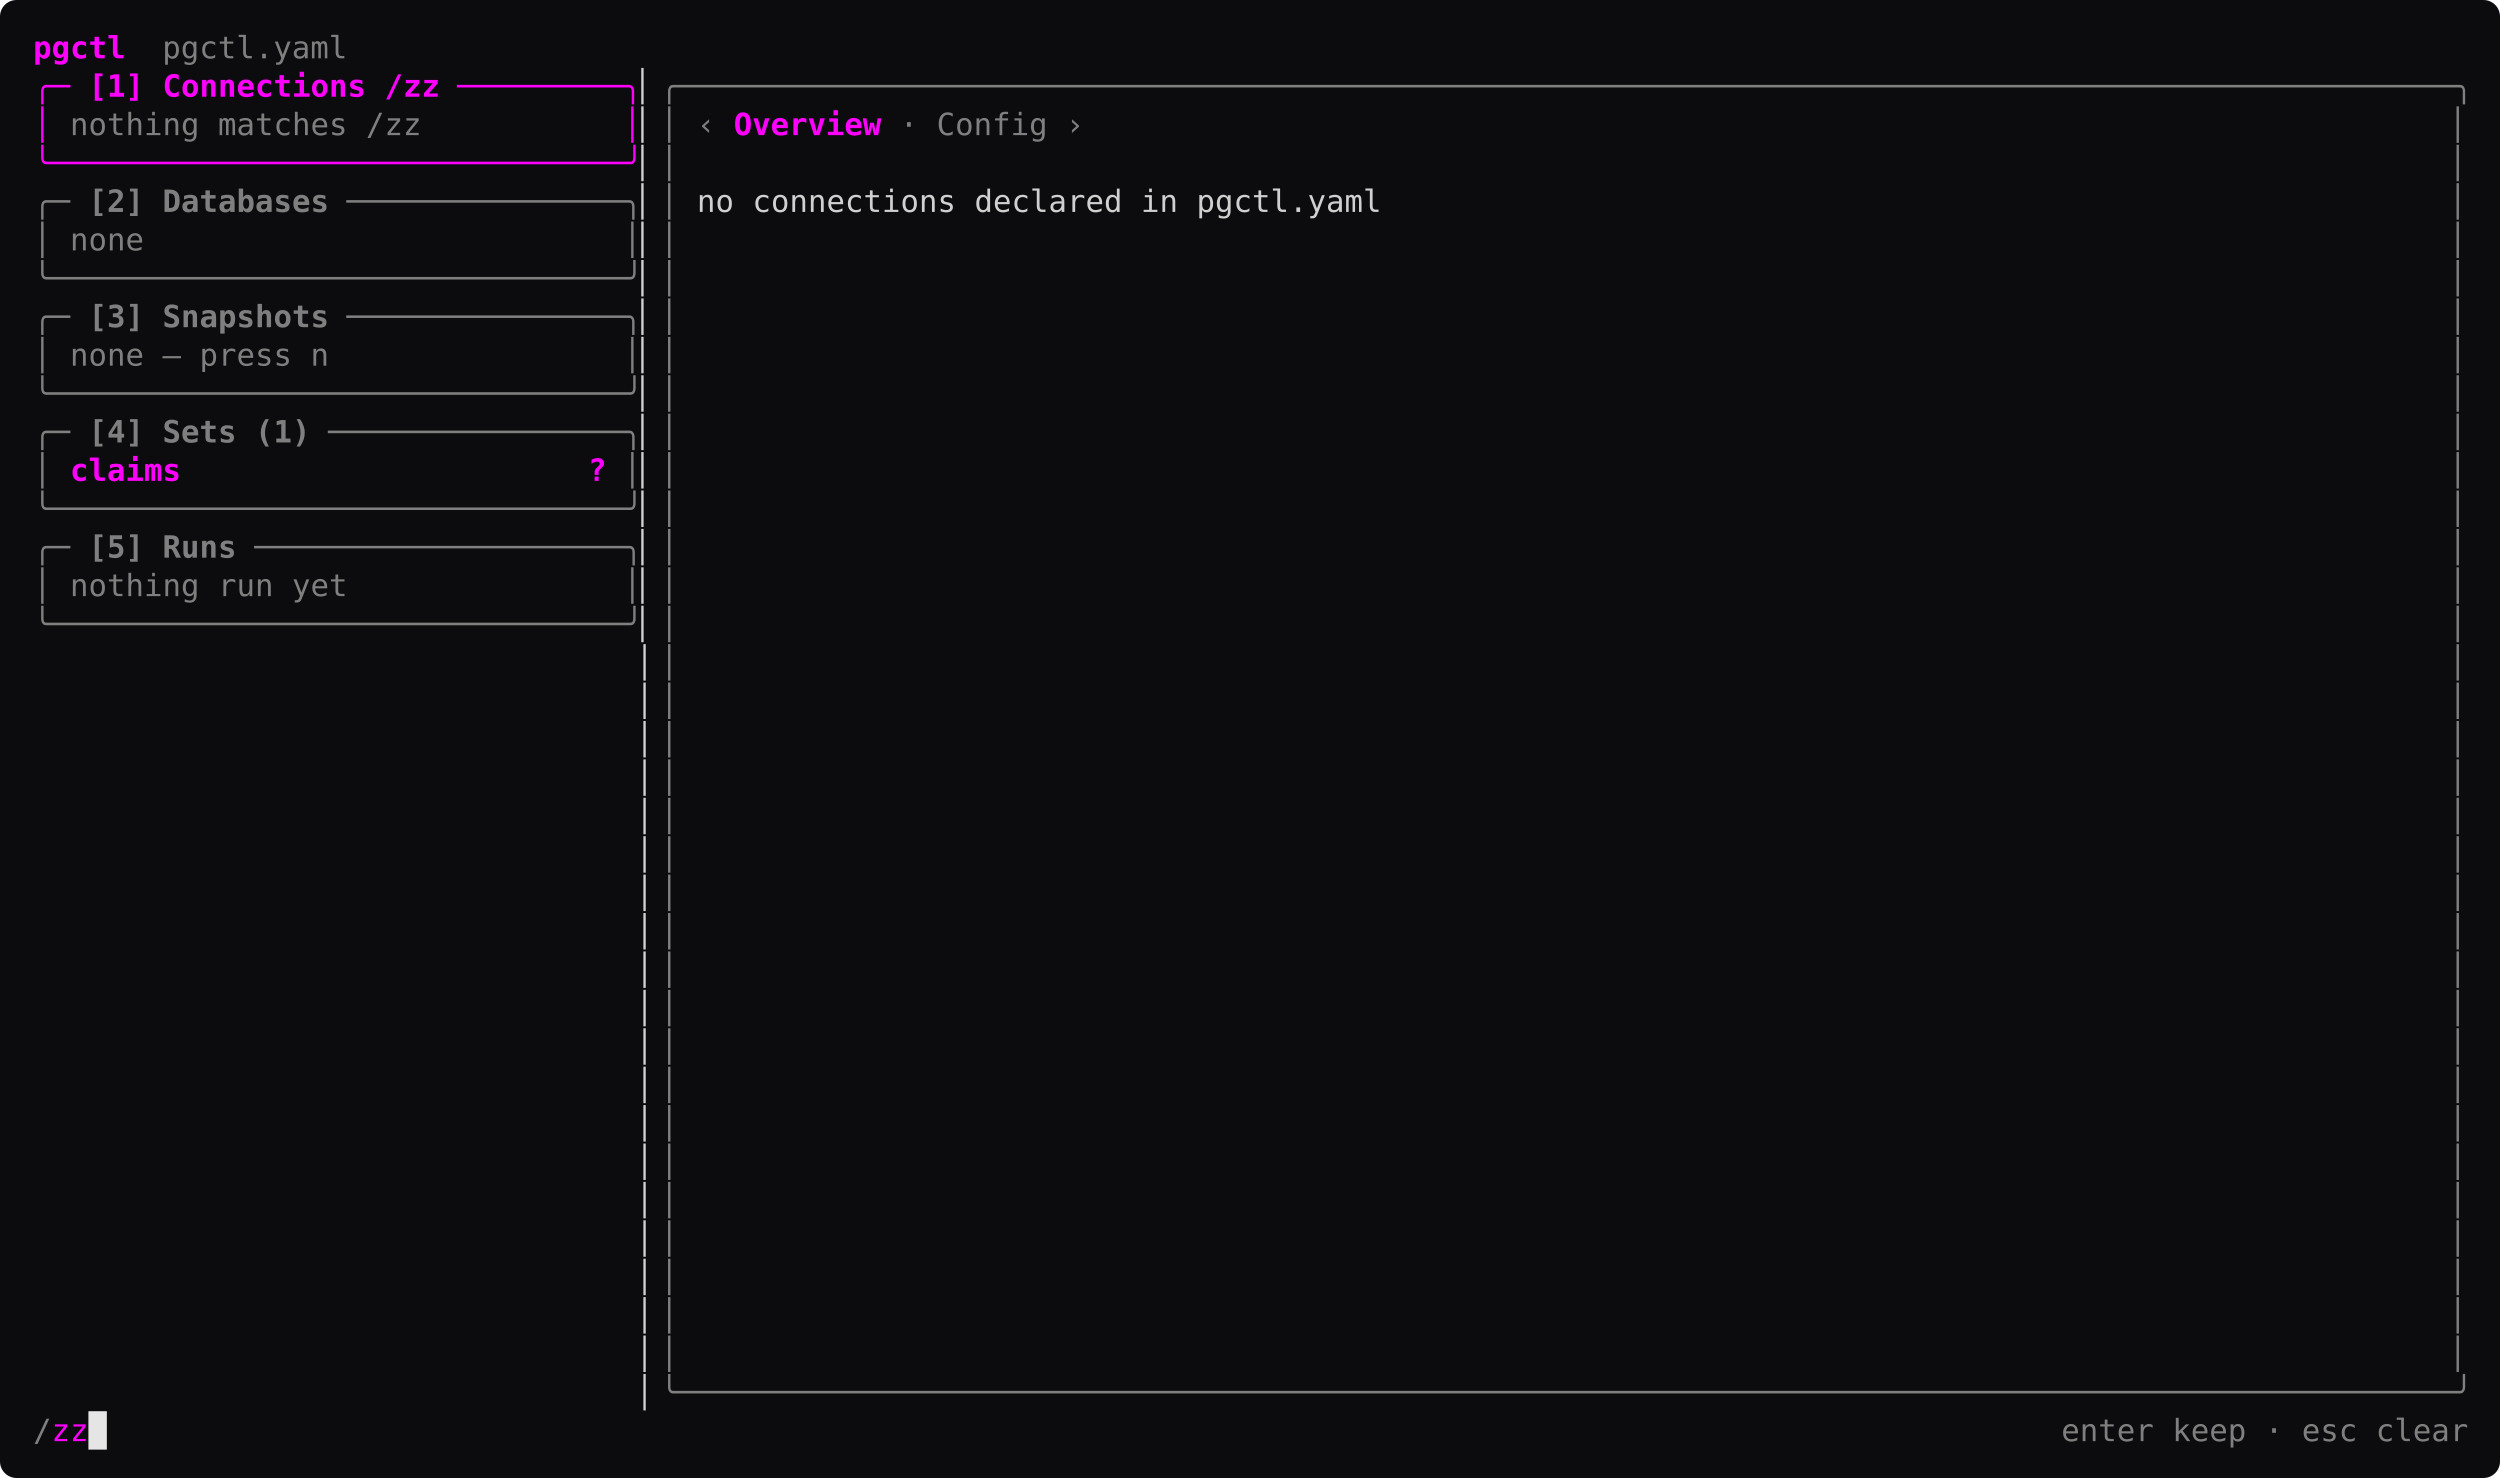
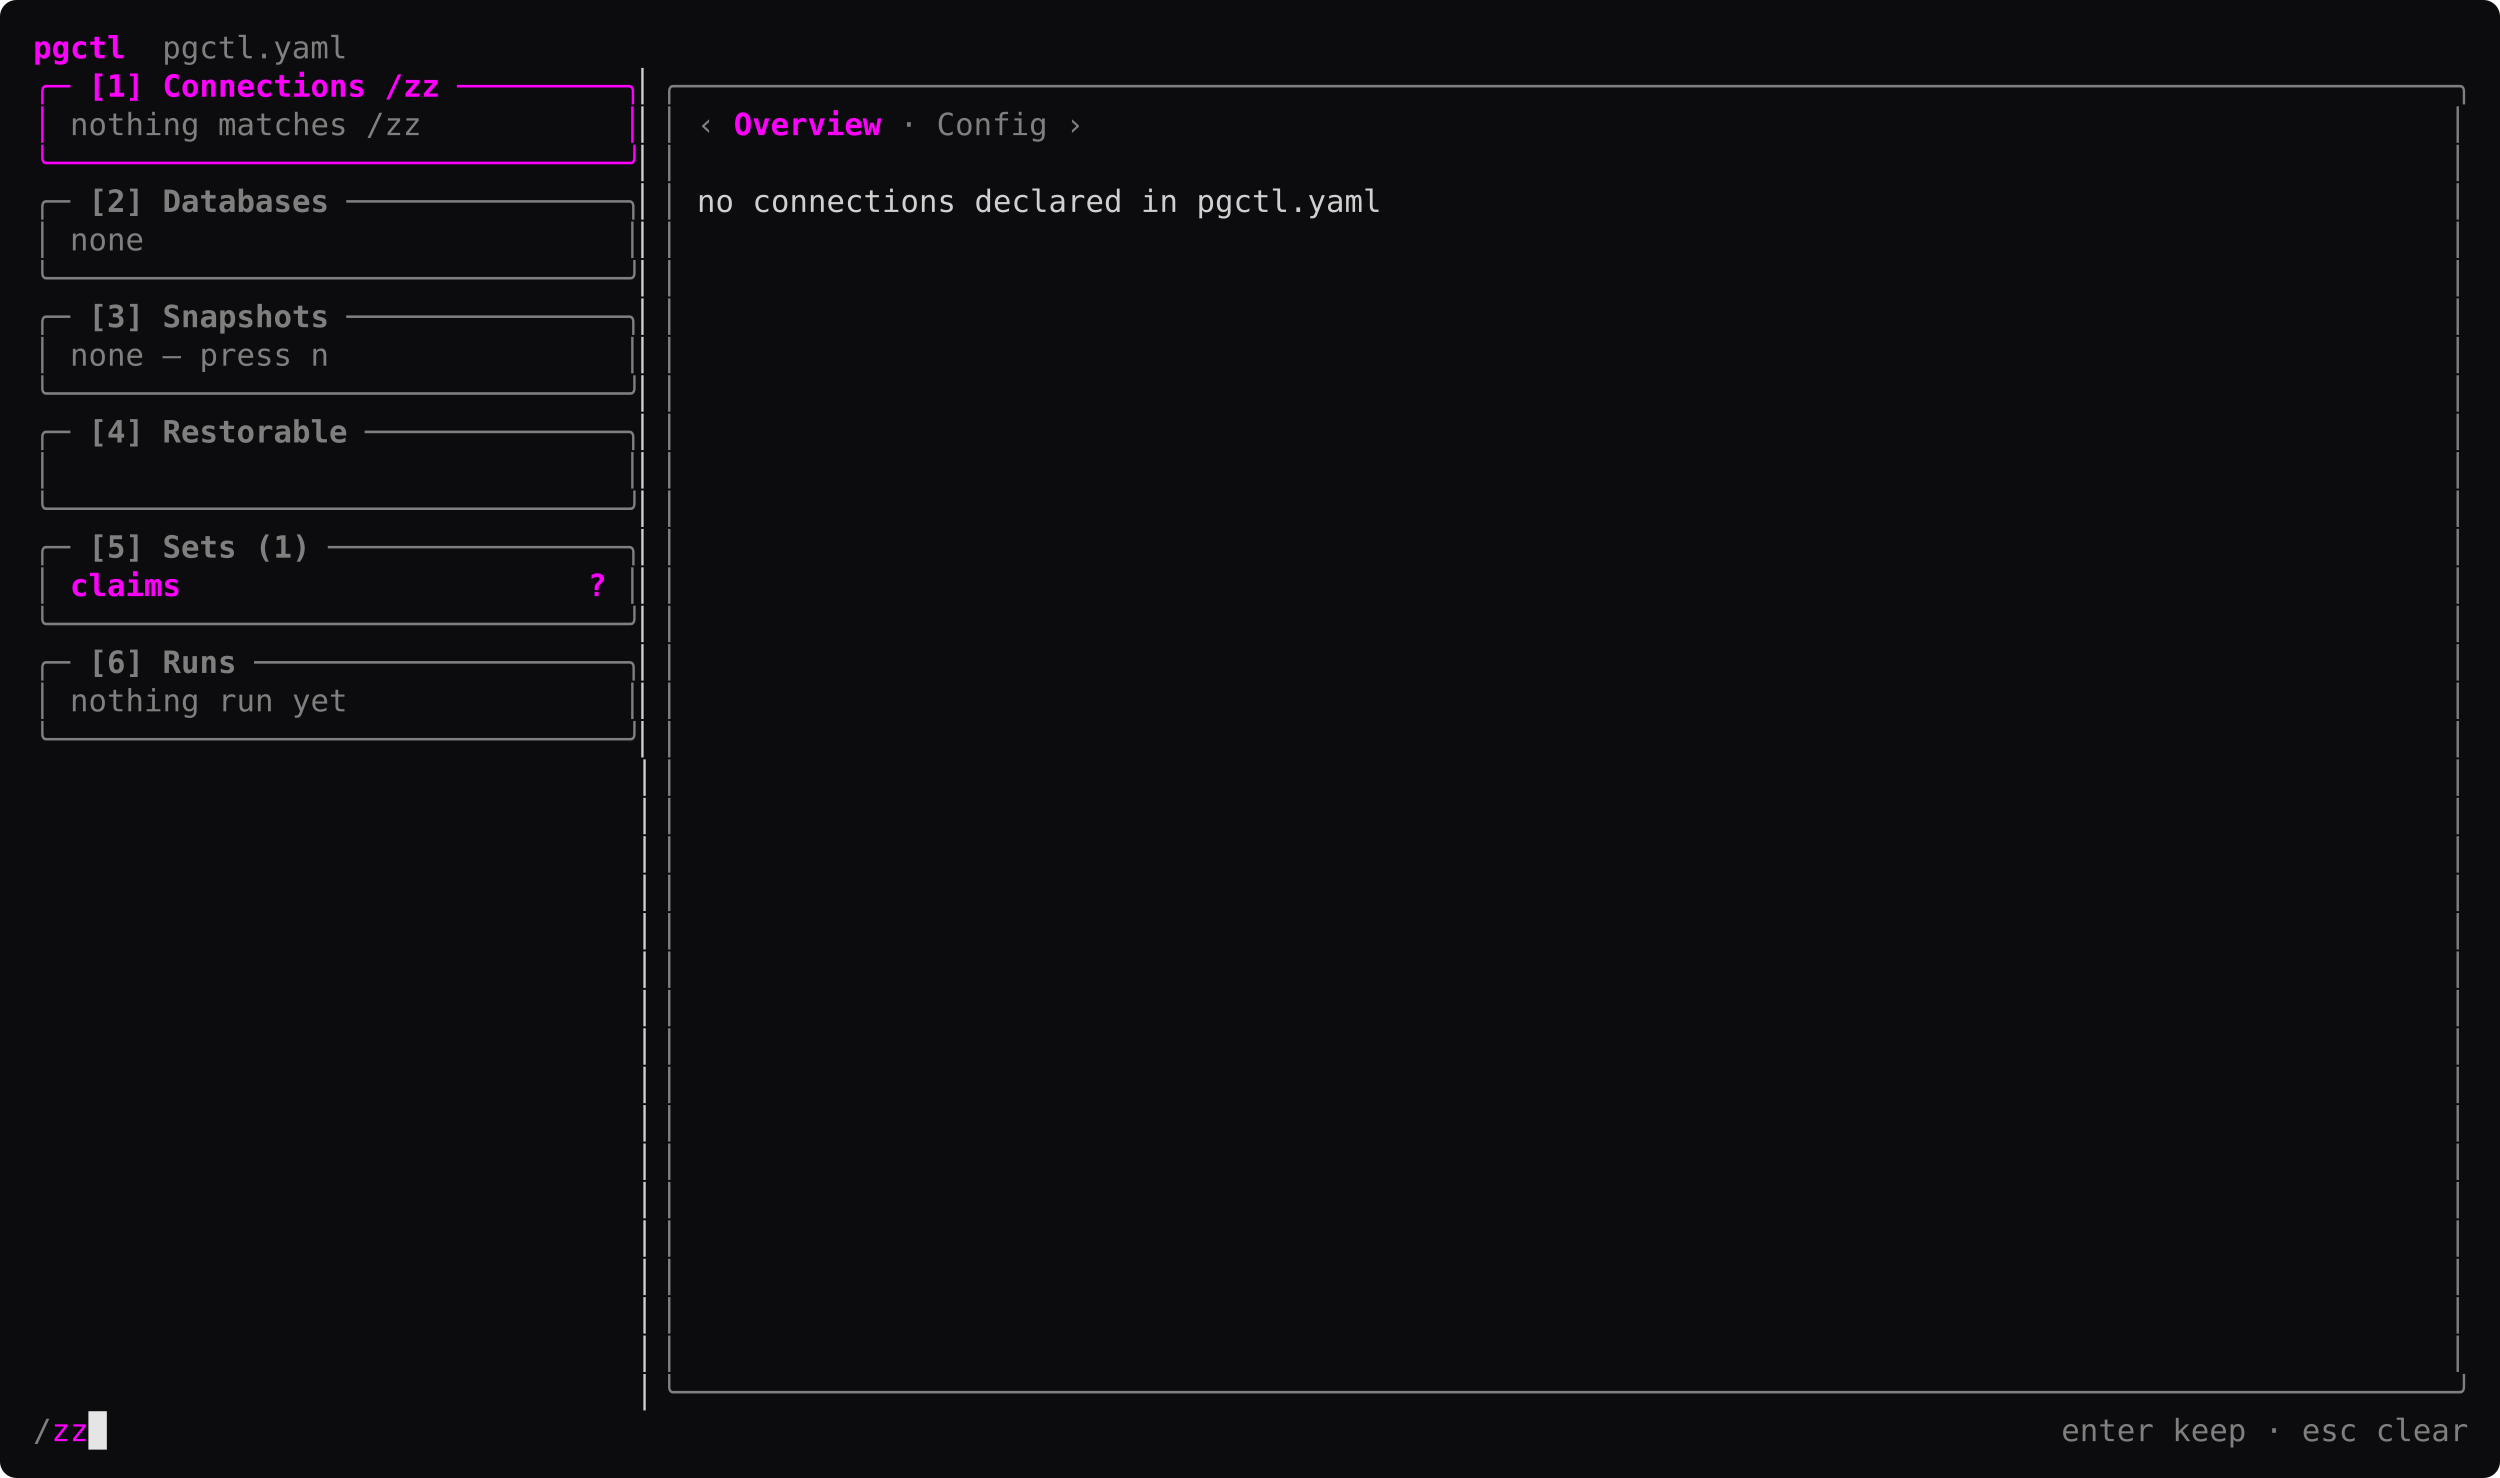
<svg xmlns="http://www.w3.org/2000/svg" width="1057.6" height="625.25" viewBox="0 0 1057.6 625.25" font-family="ui-monospace, 'SF Mono', SFMono-Regular, Menlo, Consolas, 'DejaVu Sans Mono', monospace" font-size="13" role="img">
  <rect width="1057.6" height="625.25" rx="7" fill="#0c0c0e" />
  <rect x="37.4" y="597" width="7.8" height="16.25" fill="#e5e5e5" />
  <text x="14" y="24.68" textLength="39" lengthAdjust="spacing" fill="#ff00ff" font-weight="600" xml:space="preserve">pgctl</text>
  <text x="53" y="24.68" textLength="93.6" lengthAdjust="spacing" fill="#7f7f7f" xml:space="preserve">  pgctl.yaml</text>
  <text x="14" y="40.92" textLength="15.6" lengthAdjust="spacing" fill="#ff00ff" xml:space="preserve">╭─</text>
  <text x="29.6" y="40.92" textLength="156" lengthAdjust="spacing" fill="#ff00ff" font-weight="600" xml:space="preserve"> [1] Connections /zz</text>
  <text x="193.4" y="40.92" textLength="78" lengthAdjust="spacing" fill="#ff00ff" xml:space="preserve">─────────╮</text>
  <text x="271.4" y="40.92" textLength="7.8" lengthAdjust="spacing" fill="#d0d0d0" xml:space="preserve">▏</text>
  <text x="279.2" y="40.92" textLength="764.4" lengthAdjust="spacing" fill="#7f7f7f" xml:space="preserve">╭────────────────────────────────────────────────────────────────────────────────────────────────╮</text>
  <text x="14" y="57.17" textLength="7.8" lengthAdjust="spacing" fill="#ff00ff" xml:space="preserve">│</text>
  <text x="29.6" y="57.17" textLength="148.2" lengthAdjust="spacing" fill="#7f7f7f" xml:space="preserve">nothing matches /zz</text>
  <text x="263.6" y="57.17" textLength="7.8" lengthAdjust="spacing" fill="#ff00ff" xml:space="preserve">│</text>
  <text x="271.4" y="57.17" textLength="7.8" lengthAdjust="spacing" fill="#d0d0d0" xml:space="preserve">▏</text>
  <text x="279.2" y="57.17" textLength="7.8" lengthAdjust="spacing" fill="#7f7f7f" xml:space="preserve">│</text>
  <text x="294.8" y="57.17" textLength="7.8" lengthAdjust="spacing" fill="#7f7f7f" xml:space="preserve">‹</text>
  <text x="310.4" y="57.17" textLength="7.8" lengthAdjust="spacing" fill="#ff00ff" font-weight="600" xml:space="preserve">O</text>
  <text x="318.2" y="57.17" textLength="7.8" lengthAdjust="spacing" fill="#ff00ff" font-weight="600" xml:space="preserve">v</text>
  <text x="326" y="57.17" textLength="7.8" lengthAdjust="spacing" fill="#ff00ff" font-weight="600" xml:space="preserve">e</text>
  <text x="333.8" y="57.17" textLength="7.8" lengthAdjust="spacing" fill="#ff00ff" font-weight="600" xml:space="preserve">r</text>
  <text x="341.6" y="57.17" textLength="7.8" lengthAdjust="spacing" fill="#ff00ff" font-weight="600" xml:space="preserve">v</text>
  <text x="349.4" y="57.17" textLength="7.8" lengthAdjust="spacing" fill="#ff00ff" font-weight="600" xml:space="preserve">i</text>
  <text x="357.2" y="57.17" textLength="7.8" lengthAdjust="spacing" fill="#ff00ff" font-weight="600" xml:space="preserve">e</text>
  <text x="365" y="57.17" textLength="7.8" lengthAdjust="spacing" fill="#ff00ff" font-weight="600" xml:space="preserve">w</text>
  <text x="380.6" y="57.17" textLength="7.8" lengthAdjust="spacing" fill="#7f7f7f" xml:space="preserve">·</text>
  <text x="388.4" y="57.17" textLength="54.6" lengthAdjust="spacing" fill="#7f7f7f" xml:space="preserve"> Config</text>
  <text x="450.8" y="57.17" textLength="7.8" lengthAdjust="spacing" fill="#7f7f7f" xml:space="preserve">›</text>
  <text x="1035.8" y="57.17" textLength="7.8" lengthAdjust="spacing" fill="#7f7f7f" xml:space="preserve">│</text>
  <text x="14" y="73.42" textLength="257.4" lengthAdjust="spacing" fill="#ff00ff" xml:space="preserve">╰───────────────────────────────╯</text>
  <text x="271.4" y="73.42" textLength="7.8" lengthAdjust="spacing" fill="#d0d0d0" xml:space="preserve">▏</text>
  <text x="279.2" y="73.42" textLength="7.8" lengthAdjust="spacing" fill="#7f7f7f" xml:space="preserve">│</text>
  <text x="1035.8" y="73.42" textLength="7.8" lengthAdjust="spacing" fill="#7f7f7f" xml:space="preserve">│</text>
  <text x="14" y="89.67" textLength="15.6" lengthAdjust="spacing" fill="#7f7f7f" xml:space="preserve">╭─</text>
  <text x="29.6" y="89.67" textLength="109.2" lengthAdjust="spacing" fill="#7f7f7f" font-weight="600" xml:space="preserve"> [2] Databases</text>
  <text x="146.6" y="89.67" textLength="124.8" lengthAdjust="spacing" fill="#7f7f7f" xml:space="preserve">───────────────╮</text>
  <text x="271.4" y="89.67" textLength="7.8" lengthAdjust="spacing" fill="#d0d0d0" xml:space="preserve">▏</text>
  <text x="279.2" y="89.67" textLength="7.8" lengthAdjust="spacing" fill="#7f7f7f" xml:space="preserve">│</text>
  <text x="287" y="89.67" textLength="296.4" lengthAdjust="spacing" fill="#d0d0d0" xml:space="preserve"> no connections declared in pgctl.yaml</text>
  <text x="1035.8" y="89.67" textLength="7.8" lengthAdjust="spacing" fill="#7f7f7f" xml:space="preserve">│</text>
  <text x="14" y="105.92" textLength="7.8" lengthAdjust="spacing" fill="#7f7f7f" xml:space="preserve">│</text>
  <text x="29.6" y="105.92" textLength="31.2" lengthAdjust="spacing" fill="#7f7f7f" xml:space="preserve">none</text>
  <text x="263.6" y="105.92" textLength="7.8" lengthAdjust="spacing" fill="#7f7f7f" xml:space="preserve">│</text>
  <text x="271.4" y="105.92" textLength="7.8" lengthAdjust="spacing" fill="#d0d0d0" xml:space="preserve">▏</text>
  <text x="279.2" y="105.92" textLength="7.8" lengthAdjust="spacing" fill="#7f7f7f" xml:space="preserve">│</text>
  <text x="1035.8" y="105.92" textLength="7.8" lengthAdjust="spacing" fill="#7f7f7f" xml:space="preserve">│</text>
  <text x="14" y="122.17" textLength="257.4" lengthAdjust="spacing" fill="#7f7f7f" xml:space="preserve">╰───────────────────────────────╯</text>
  <text x="271.4" y="122.17" textLength="7.8" lengthAdjust="spacing" fill="#d0d0d0" xml:space="preserve">▏</text>
  <text x="279.2" y="122.17" textLength="7.8" lengthAdjust="spacing" fill="#7f7f7f" xml:space="preserve">│</text>
  <text x="1035.8" y="122.17" textLength="7.8" lengthAdjust="spacing" fill="#7f7f7f" xml:space="preserve">│</text>
  <text x="14" y="138.43" textLength="15.6" lengthAdjust="spacing" fill="#7f7f7f" xml:space="preserve">╭─</text>
  <text x="29.6" y="138.43" textLength="109.2" lengthAdjust="spacing" fill="#7f7f7f" font-weight="600" xml:space="preserve"> [3] Snapshots</text>
  <text x="146.6" y="138.43" textLength="124.8" lengthAdjust="spacing" fill="#7f7f7f" xml:space="preserve">───────────────╮</text>
  <text x="271.4" y="138.43" textLength="7.8" lengthAdjust="spacing" fill="#d0d0d0" xml:space="preserve">▏</text>
  <text x="279.2" y="138.43" textLength="7.8" lengthAdjust="spacing" fill="#7f7f7f" xml:space="preserve">│</text>
  <text x="1035.8" y="138.43" textLength="7.8" lengthAdjust="spacing" fill="#7f7f7f" xml:space="preserve">│</text>
  <text x="14" y="154.68" textLength="7.8" lengthAdjust="spacing" fill="#7f7f7f" xml:space="preserve">│</text>
  <text x="29.6" y="154.68" textLength="109.2" lengthAdjust="spacing" fill="#7f7f7f" xml:space="preserve">none — press n</text>
  <text x="263.6" y="154.68" textLength="7.8" lengthAdjust="spacing" fill="#7f7f7f" xml:space="preserve">│</text>
  <text x="271.4" y="154.68" textLength="7.8" lengthAdjust="spacing" fill="#d0d0d0" xml:space="preserve">▏</text>
  <text x="279.2" y="154.68" textLength="7.8" lengthAdjust="spacing" fill="#7f7f7f" xml:space="preserve">│</text>
  <text x="1035.8" y="154.68" textLength="7.8" lengthAdjust="spacing" fill="#7f7f7f" xml:space="preserve">│</text>
  <text x="14" y="170.93" textLength="257.4" lengthAdjust="spacing" fill="#7f7f7f" xml:space="preserve">╰───────────────────────────────╯</text>
  <text x="271.4" y="170.93" textLength="7.8" lengthAdjust="spacing" fill="#d0d0d0" xml:space="preserve">▏</text>
  <text x="279.2" y="170.93" textLength="7.8" lengthAdjust="spacing" fill="#7f7f7f" xml:space="preserve">│</text>
  <text x="1035.8" y="170.93" textLength="7.8" lengthAdjust="spacing" fill="#7f7f7f" xml:space="preserve">│</text>
  <text x="14" y="187.18" textLength="15.6" lengthAdjust="spacing" fill="#7f7f7f" xml:space="preserve">╭─</text>
-   <text x="29.6" y="187.18" textLength="101.4" lengthAdjust="spacing" fill="#7f7f7f" font-weight="600" xml:space="preserve"> [4] Sets (1)</text>
-   <text x="138.8" y="187.18" textLength="132.6" lengthAdjust="spacing" fill="#7f7f7f" xml:space="preserve">────────────────╮</text>
+   <text x="29.6" y="187.18" textLength="117" lengthAdjust="spacing" fill="#7f7f7f" font-weight="600" xml:space="preserve"> [4] Restorable</text>
+   <text x="154.4" y="187.18" textLength="117" lengthAdjust="spacing" fill="#7f7f7f" xml:space="preserve">──────────────╮</text>
  <text x="271.4" y="187.18" textLength="7.8" lengthAdjust="spacing" fill="#d0d0d0" xml:space="preserve">▏</text>
  <text x="279.2" y="187.18" textLength="7.8" lengthAdjust="spacing" fill="#7f7f7f" xml:space="preserve">│</text>
  <text x="1035.8" y="187.18" textLength="7.8" lengthAdjust="spacing" fill="#7f7f7f" xml:space="preserve">│</text>
  <text x="14" y="203.43" textLength="7.8" lengthAdjust="spacing" fill="#7f7f7f" xml:space="preserve">│</text>
-   <text x="29.6" y="203.43" textLength="226.2" lengthAdjust="spacing" fill="#ff00ff" font-weight="600" xml:space="preserve">claims                      ?</text>
  <text x="263.6" y="203.43" textLength="7.8" lengthAdjust="spacing" fill="#7f7f7f" xml:space="preserve">│</text>
  <text x="271.4" y="203.43" textLength="7.8" lengthAdjust="spacing" fill="#d0d0d0" xml:space="preserve">▏</text>
  <text x="279.2" y="203.43" textLength="7.8" lengthAdjust="spacing" fill="#7f7f7f" xml:space="preserve">│</text>
  <text x="1035.8" y="203.43" textLength="7.8" lengthAdjust="spacing" fill="#7f7f7f" xml:space="preserve">│</text>
  <text x="14" y="219.68" textLength="257.4" lengthAdjust="spacing" fill="#7f7f7f" xml:space="preserve">╰───────────────────────────────╯</text>
  <text x="271.4" y="219.68" textLength="7.8" lengthAdjust="spacing" fill="#d0d0d0" xml:space="preserve">▏</text>
  <text x="279.2" y="219.68" textLength="7.8" lengthAdjust="spacing" fill="#7f7f7f" xml:space="preserve">│</text>
  <text x="1035.8" y="219.68" textLength="7.8" lengthAdjust="spacing" fill="#7f7f7f" xml:space="preserve">│</text>
  <text x="14" y="235.93" textLength="15.6" lengthAdjust="spacing" fill="#7f7f7f" xml:space="preserve">╭─</text>
-   <text x="29.6" y="235.93" textLength="70.2" lengthAdjust="spacing" fill="#7f7f7f" font-weight="600" xml:space="preserve"> [5] Runs</text>
-   <text x="107.6" y="235.93" textLength="163.8" lengthAdjust="spacing" fill="#7f7f7f" xml:space="preserve">────────────────────╮</text>
+   <text x="29.6" y="235.93" textLength="101.4" lengthAdjust="spacing" fill="#7f7f7f" font-weight="600" xml:space="preserve"> [5] Sets (1)</text>
+   <text x="138.8" y="235.93" textLength="132.6" lengthAdjust="spacing" fill="#7f7f7f" xml:space="preserve">────────────────╮</text>
  <text x="271.4" y="235.93" textLength="7.8" lengthAdjust="spacing" fill="#d0d0d0" xml:space="preserve">▏</text>
  <text x="279.2" y="235.93" textLength="7.8" lengthAdjust="spacing" fill="#7f7f7f" xml:space="preserve">│</text>
  <text x="1035.8" y="235.93" textLength="7.8" lengthAdjust="spacing" fill="#7f7f7f" xml:space="preserve">│</text>
  <text x="14" y="252.18" textLength="7.8" lengthAdjust="spacing" fill="#7f7f7f" xml:space="preserve">│</text>
-   <text x="29.6" y="252.18" textLength="117" lengthAdjust="spacing" fill="#7f7f7f" xml:space="preserve">nothing run yet</text>
+   <text x="29.6" y="252.18" textLength="226.2" lengthAdjust="spacing" fill="#ff00ff" font-weight="600" xml:space="preserve">claims                      ?</text>
  <text x="263.6" y="252.18" textLength="7.8" lengthAdjust="spacing" fill="#7f7f7f" xml:space="preserve">│</text>
  <text x="271.4" y="252.18" textLength="7.8" lengthAdjust="spacing" fill="#d0d0d0" xml:space="preserve">▏</text>
  <text x="279.2" y="252.18" textLength="7.8" lengthAdjust="spacing" fill="#7f7f7f" xml:space="preserve">│</text>
  <text x="1035.8" y="252.18" textLength="7.8" lengthAdjust="spacing" fill="#7f7f7f" xml:space="preserve">│</text>
  <text x="14" y="268.43" textLength="257.4" lengthAdjust="spacing" fill="#7f7f7f" xml:space="preserve">╰───────────────────────────────╯</text>
  <text x="271.4" y="268.43" textLength="7.8" lengthAdjust="spacing" fill="#d0d0d0" xml:space="preserve">▏</text>
  <text x="279.2" y="268.43" textLength="7.8" lengthAdjust="spacing" fill="#7f7f7f" xml:space="preserve">│</text>
  <text x="1035.8" y="268.43" textLength="7.8" lengthAdjust="spacing" fill="#7f7f7f" xml:space="preserve">│</text>
-   <text x="14" y="284.68" textLength="265.2" lengthAdjust="spacing" fill="#d0d0d0" xml:space="preserve">                                 ▏</text>
+   <text x="14" y="284.68" textLength="15.6" lengthAdjust="spacing" fill="#7f7f7f" xml:space="preserve">╭─</text>
+   <text x="29.6" y="284.68" textLength="70.2" lengthAdjust="spacing" fill="#7f7f7f" font-weight="600" xml:space="preserve"> [6] Runs</text>
+   <text x="107.6" y="284.68" textLength="163.8" lengthAdjust="spacing" fill="#7f7f7f" xml:space="preserve">────────────────────╮</text>
+   <text x="271.4" y="284.68" textLength="7.8" lengthAdjust="spacing" fill="#d0d0d0" xml:space="preserve">▏</text>
  <text x="279.2" y="284.68" textLength="7.8" lengthAdjust="spacing" fill="#7f7f7f" xml:space="preserve">│</text>
  <text x="1035.8" y="284.68" textLength="7.8" lengthAdjust="spacing" fill="#7f7f7f" xml:space="preserve">│</text>
-   <text x="14" y="300.93" textLength="265.2" lengthAdjust="spacing" fill="#d0d0d0" xml:space="preserve">                                 ▏</text>
+   <text x="14" y="300.93" textLength="7.8" lengthAdjust="spacing" fill="#7f7f7f" xml:space="preserve">│</text>
+   <text x="29.6" y="300.93" textLength="117" lengthAdjust="spacing" fill="#7f7f7f" xml:space="preserve">nothing run yet</text>
+   <text x="263.6" y="300.93" textLength="7.8" lengthAdjust="spacing" fill="#7f7f7f" xml:space="preserve">│</text>
+   <text x="271.4" y="300.93" textLength="7.8" lengthAdjust="spacing" fill="#d0d0d0" xml:space="preserve">▏</text>
  <text x="279.2" y="300.93" textLength="7.8" lengthAdjust="spacing" fill="#7f7f7f" xml:space="preserve">│</text>
  <text x="1035.8" y="300.93" textLength="7.8" lengthAdjust="spacing" fill="#7f7f7f" xml:space="preserve">│</text>
-   <text x="14" y="317.18" textLength="265.2" lengthAdjust="spacing" fill="#d0d0d0" xml:space="preserve">                                 ▏</text>
+   <text x="14" y="317.18" textLength="257.4" lengthAdjust="spacing" fill="#7f7f7f" xml:space="preserve">╰───────────────────────────────╯</text>
+   <text x="271.4" y="317.18" textLength="7.8" lengthAdjust="spacing" fill="#d0d0d0" xml:space="preserve">▏</text>
  <text x="279.2" y="317.18" textLength="7.8" lengthAdjust="spacing" fill="#7f7f7f" xml:space="preserve">│</text>
  <text x="1035.8" y="317.18" textLength="7.8" lengthAdjust="spacing" fill="#7f7f7f" xml:space="preserve">│</text>
  <text x="14" y="333.43" textLength="265.2" lengthAdjust="spacing" fill="#d0d0d0" xml:space="preserve">                                 ▏</text>
  <text x="279.2" y="333.43" textLength="7.8" lengthAdjust="spacing" fill="#7f7f7f" xml:space="preserve">│</text>
  <text x="1035.8" y="333.43" textLength="7.8" lengthAdjust="spacing" fill="#7f7f7f" xml:space="preserve">│</text>
  <text x="14" y="349.68" textLength="265.2" lengthAdjust="spacing" fill="#d0d0d0" xml:space="preserve">                                 ▏</text>
  <text x="279.2" y="349.68" textLength="7.8" lengthAdjust="spacing" fill="#7f7f7f" xml:space="preserve">│</text>
  <text x="1035.8" y="349.68" textLength="7.8" lengthAdjust="spacing" fill="#7f7f7f" xml:space="preserve">│</text>
  <text x="14" y="365.93" textLength="265.2" lengthAdjust="spacing" fill="#d0d0d0" xml:space="preserve">                                 ▏</text>
  <text x="279.2" y="365.93" textLength="7.8" lengthAdjust="spacing" fill="#7f7f7f" xml:space="preserve">│</text>
  <text x="1035.8" y="365.93" textLength="7.8" lengthAdjust="spacing" fill="#7f7f7f" xml:space="preserve">│</text>
  <text x="14" y="382.18" textLength="265.2" lengthAdjust="spacing" fill="#d0d0d0" xml:space="preserve">                                 ▏</text>
  <text x="279.2" y="382.18" textLength="7.8" lengthAdjust="spacing" fill="#7f7f7f" xml:space="preserve">│</text>
  <text x="1035.8" y="382.18" textLength="7.8" lengthAdjust="spacing" fill="#7f7f7f" xml:space="preserve">│</text>
  <text x="14" y="398.43" textLength="265.2" lengthAdjust="spacing" fill="#d0d0d0" xml:space="preserve">                                 ▏</text>
  <text x="279.2" y="398.43" textLength="7.8" lengthAdjust="spacing" fill="#7f7f7f" xml:space="preserve">│</text>
  <text x="1035.8" y="398.43" textLength="7.8" lengthAdjust="spacing" fill="#7f7f7f" xml:space="preserve">│</text>
  <text x="14" y="414.68" textLength="265.2" lengthAdjust="spacing" fill="#d0d0d0" xml:space="preserve">                                 ▏</text>
  <text x="279.2" y="414.68" textLength="7.8" lengthAdjust="spacing" fill="#7f7f7f" xml:space="preserve">│</text>
  <text x="1035.8" y="414.68" textLength="7.8" lengthAdjust="spacing" fill="#7f7f7f" xml:space="preserve">│</text>
  <text x="14" y="430.93" textLength="265.2" lengthAdjust="spacing" fill="#d0d0d0" xml:space="preserve">                                 ▏</text>
  <text x="279.2" y="430.93" textLength="7.8" lengthAdjust="spacing" fill="#7f7f7f" xml:space="preserve">│</text>
  <text x="1035.8" y="430.93" textLength="7.8" lengthAdjust="spacing" fill="#7f7f7f" xml:space="preserve">│</text>
  <text x="14" y="447.18" textLength="265.2" lengthAdjust="spacing" fill="#d0d0d0" xml:space="preserve">                                 ▏</text>
  <text x="279.2" y="447.18" textLength="7.8" lengthAdjust="spacing" fill="#7f7f7f" xml:space="preserve">│</text>
  <text x="1035.8" y="447.18" textLength="7.8" lengthAdjust="spacing" fill="#7f7f7f" xml:space="preserve">│</text>
  <text x="14" y="463.43" textLength="265.2" lengthAdjust="spacing" fill="#d0d0d0" xml:space="preserve">                                 ▏</text>
  <text x="279.2" y="463.43" textLength="7.8" lengthAdjust="spacing" fill="#7f7f7f" xml:space="preserve">│</text>
  <text x="1035.8" y="463.43" textLength="7.8" lengthAdjust="spacing" fill="#7f7f7f" xml:space="preserve">│</text>
  <text x="14" y="479.68" textLength="265.2" lengthAdjust="spacing" fill="#d0d0d0" xml:space="preserve">                                 ▏</text>
  <text x="279.2" y="479.68" textLength="7.8" lengthAdjust="spacing" fill="#7f7f7f" xml:space="preserve">│</text>
  <text x="1035.8" y="479.68" textLength="7.8" lengthAdjust="spacing" fill="#7f7f7f" xml:space="preserve">│</text>
  <text x="14" y="495.93" textLength="265.2" lengthAdjust="spacing" fill="#d0d0d0" xml:space="preserve">                                 ▏</text>
  <text x="279.2" y="495.93" textLength="7.8" lengthAdjust="spacing" fill="#7f7f7f" xml:space="preserve">│</text>
  <text x="1035.8" y="495.93" textLength="7.8" lengthAdjust="spacing" fill="#7f7f7f" xml:space="preserve">│</text>
  <text x="14" y="512.17" textLength="265.2" lengthAdjust="spacing" fill="#d0d0d0" xml:space="preserve">                                 ▏</text>
  <text x="279.2" y="512.17" textLength="7.8" lengthAdjust="spacing" fill="#7f7f7f" xml:space="preserve">│</text>
  <text x="1035.8" y="512.17" textLength="7.8" lengthAdjust="spacing" fill="#7f7f7f" xml:space="preserve">│</text>
  <text x="14" y="528.42" textLength="265.2" lengthAdjust="spacing" fill="#d0d0d0" xml:space="preserve">                                 ▏</text>
  <text x="279.2" y="528.42" textLength="7.8" lengthAdjust="spacing" fill="#7f7f7f" xml:space="preserve">│</text>
  <text x="1035.8" y="528.42" textLength="7.8" lengthAdjust="spacing" fill="#7f7f7f" xml:space="preserve">│</text>
  <text x="14" y="544.67" textLength="265.2" lengthAdjust="spacing" fill="#d0d0d0" xml:space="preserve">                                 ▏</text>
  <text x="279.2" y="544.67" textLength="7.8" lengthAdjust="spacing" fill="#7f7f7f" xml:space="preserve">│</text>
  <text x="1035.8" y="544.67" textLength="7.8" lengthAdjust="spacing" fill="#7f7f7f" xml:space="preserve">│</text>
  <text x="14" y="560.92" textLength="265.2" lengthAdjust="spacing" fill="#d0d0d0" xml:space="preserve">                                 ▏</text>
  <text x="279.2" y="560.92" textLength="7.8" lengthAdjust="spacing" fill="#7f7f7f" xml:space="preserve">│</text>
  <text x="1035.8" y="560.92" textLength="7.8" lengthAdjust="spacing" fill="#7f7f7f" xml:space="preserve">│</text>
  <text x="14" y="577.17" textLength="265.2" lengthAdjust="spacing" fill="#d0d0d0" xml:space="preserve">                                 ▏</text>
  <text x="279.2" y="577.17" textLength="7.8" lengthAdjust="spacing" fill="#7f7f7f" xml:space="preserve">│</text>
  <text x="1035.8" y="577.17" textLength="7.8" lengthAdjust="spacing" fill="#7f7f7f" xml:space="preserve">│</text>
  <text x="14" y="593.42" textLength="265.2" lengthAdjust="spacing" fill="#d0d0d0" xml:space="preserve">                                 ▏</text>
  <text x="279.2" y="593.42" textLength="764.4" lengthAdjust="spacing" fill="#7f7f7f" xml:space="preserve">╰────────────────────────────────────────────────────────────────────────────────────────────────╯</text>
  <text x="14" y="609.67" textLength="7.8" lengthAdjust="spacing" fill="#7f7f7f" xml:space="preserve">/</text>
  <text x="21.8" y="609.67" textLength="15.6" lengthAdjust="spacing" fill="#ff00ff" xml:space="preserve">zz</text>
  <text x="872" y="609.67" textLength="171.6" lengthAdjust="spacing" fill="#7f7f7f" xml:space="preserve">enter keep · esc clear</text>
</svg>
